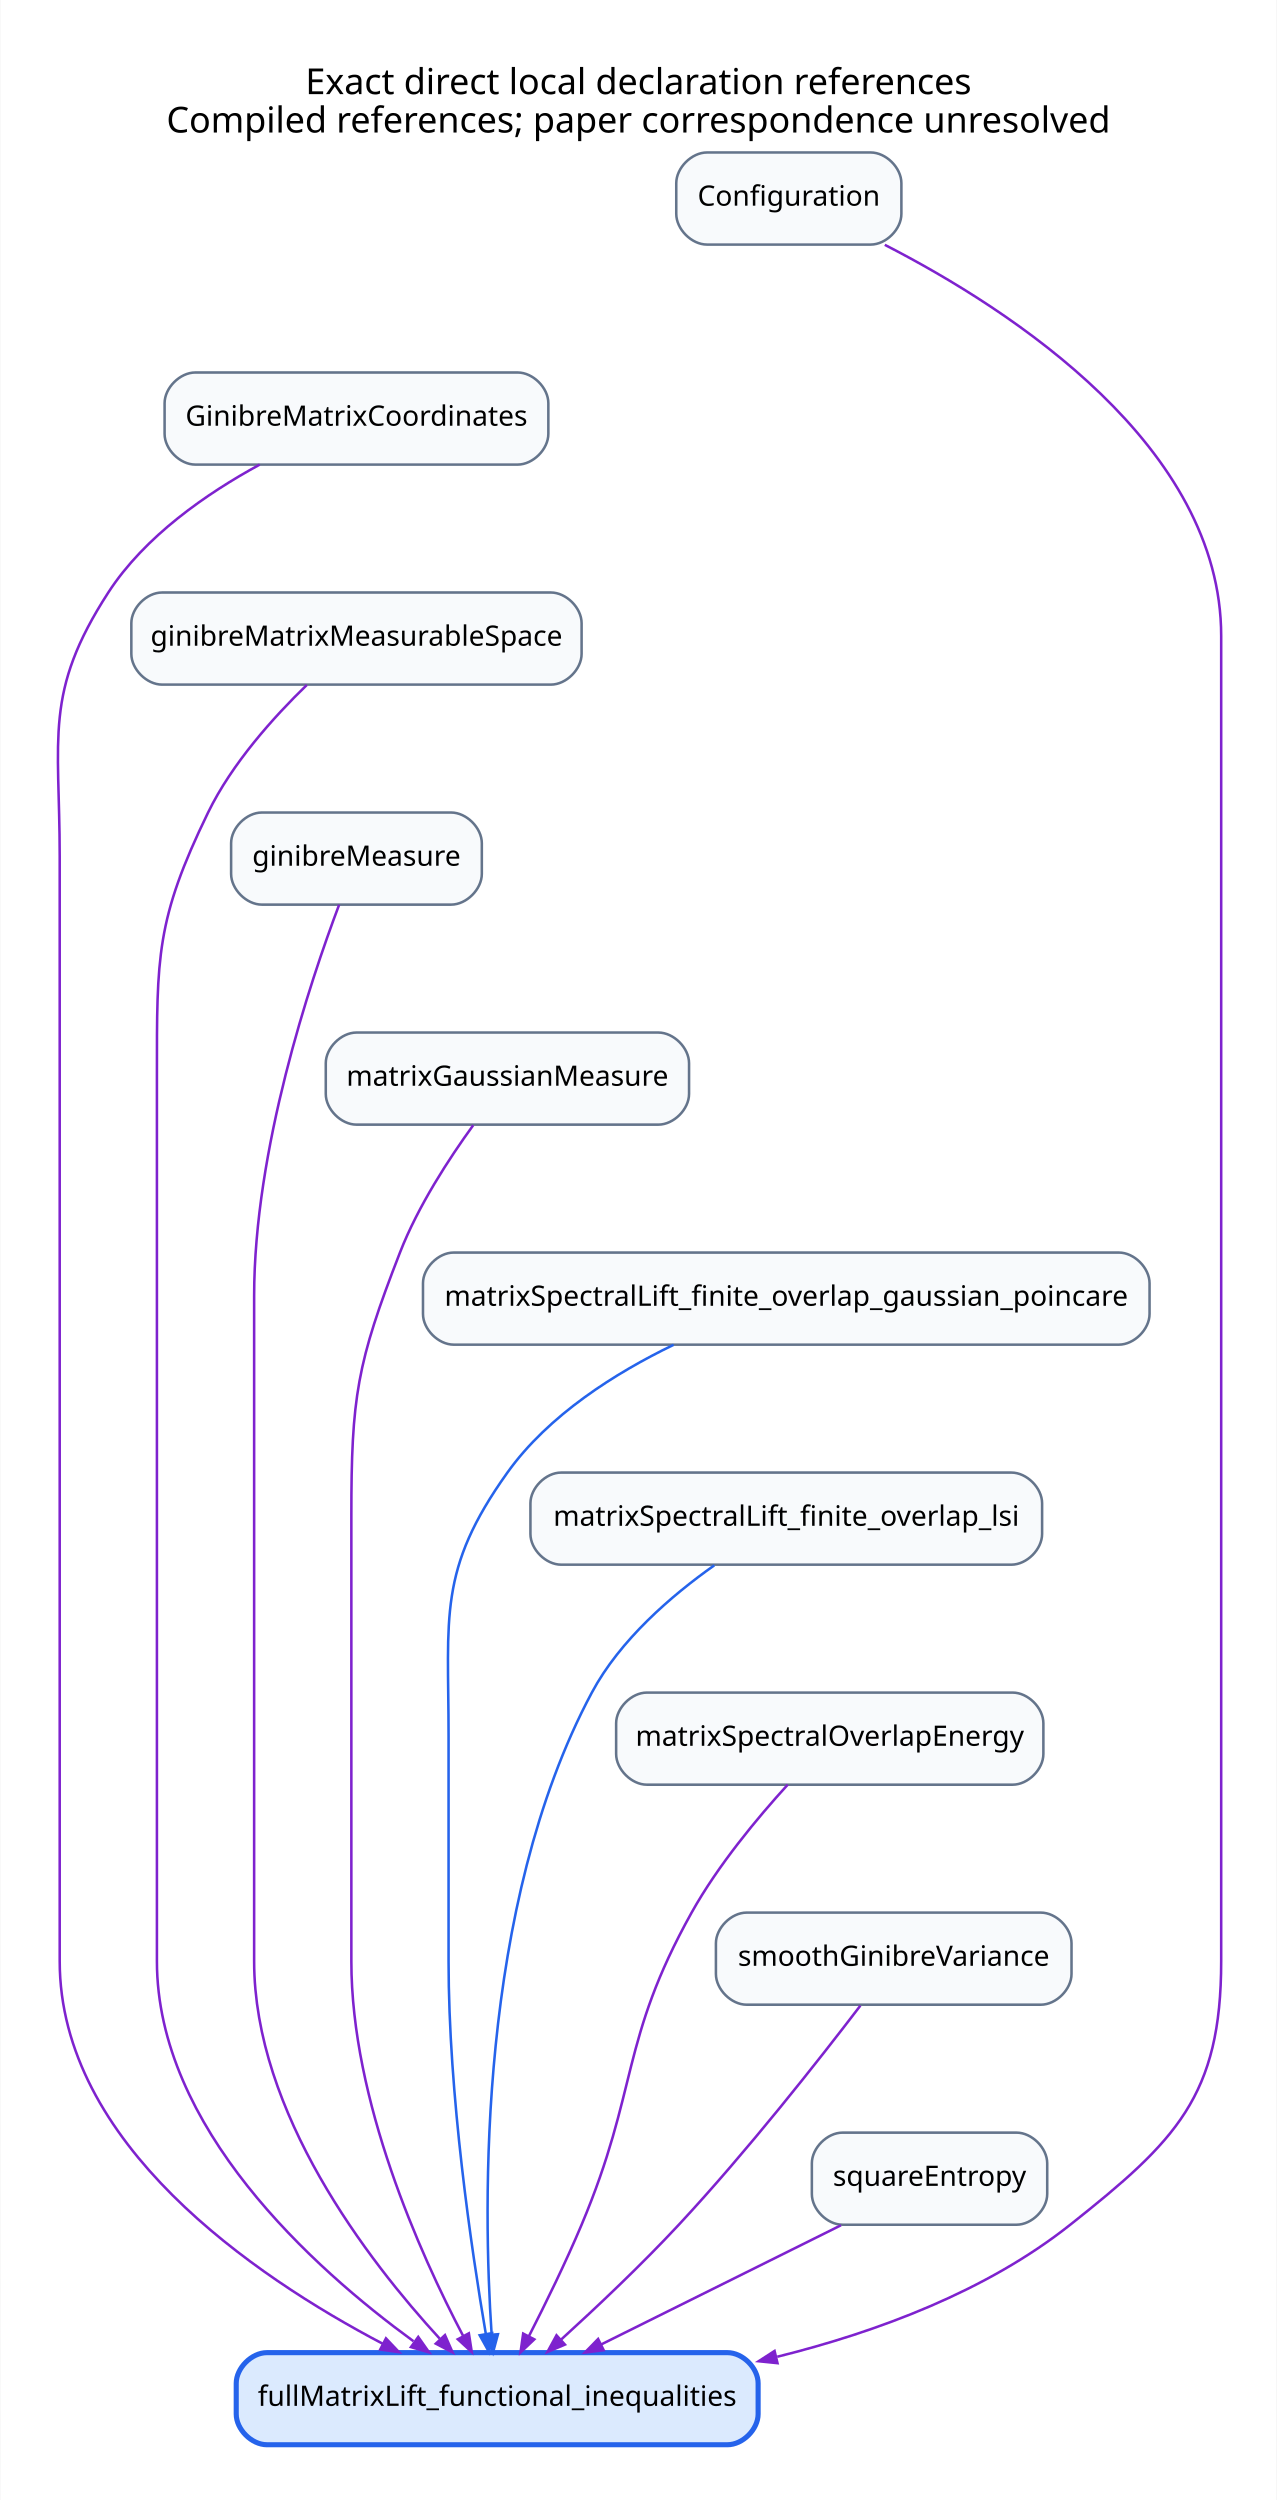
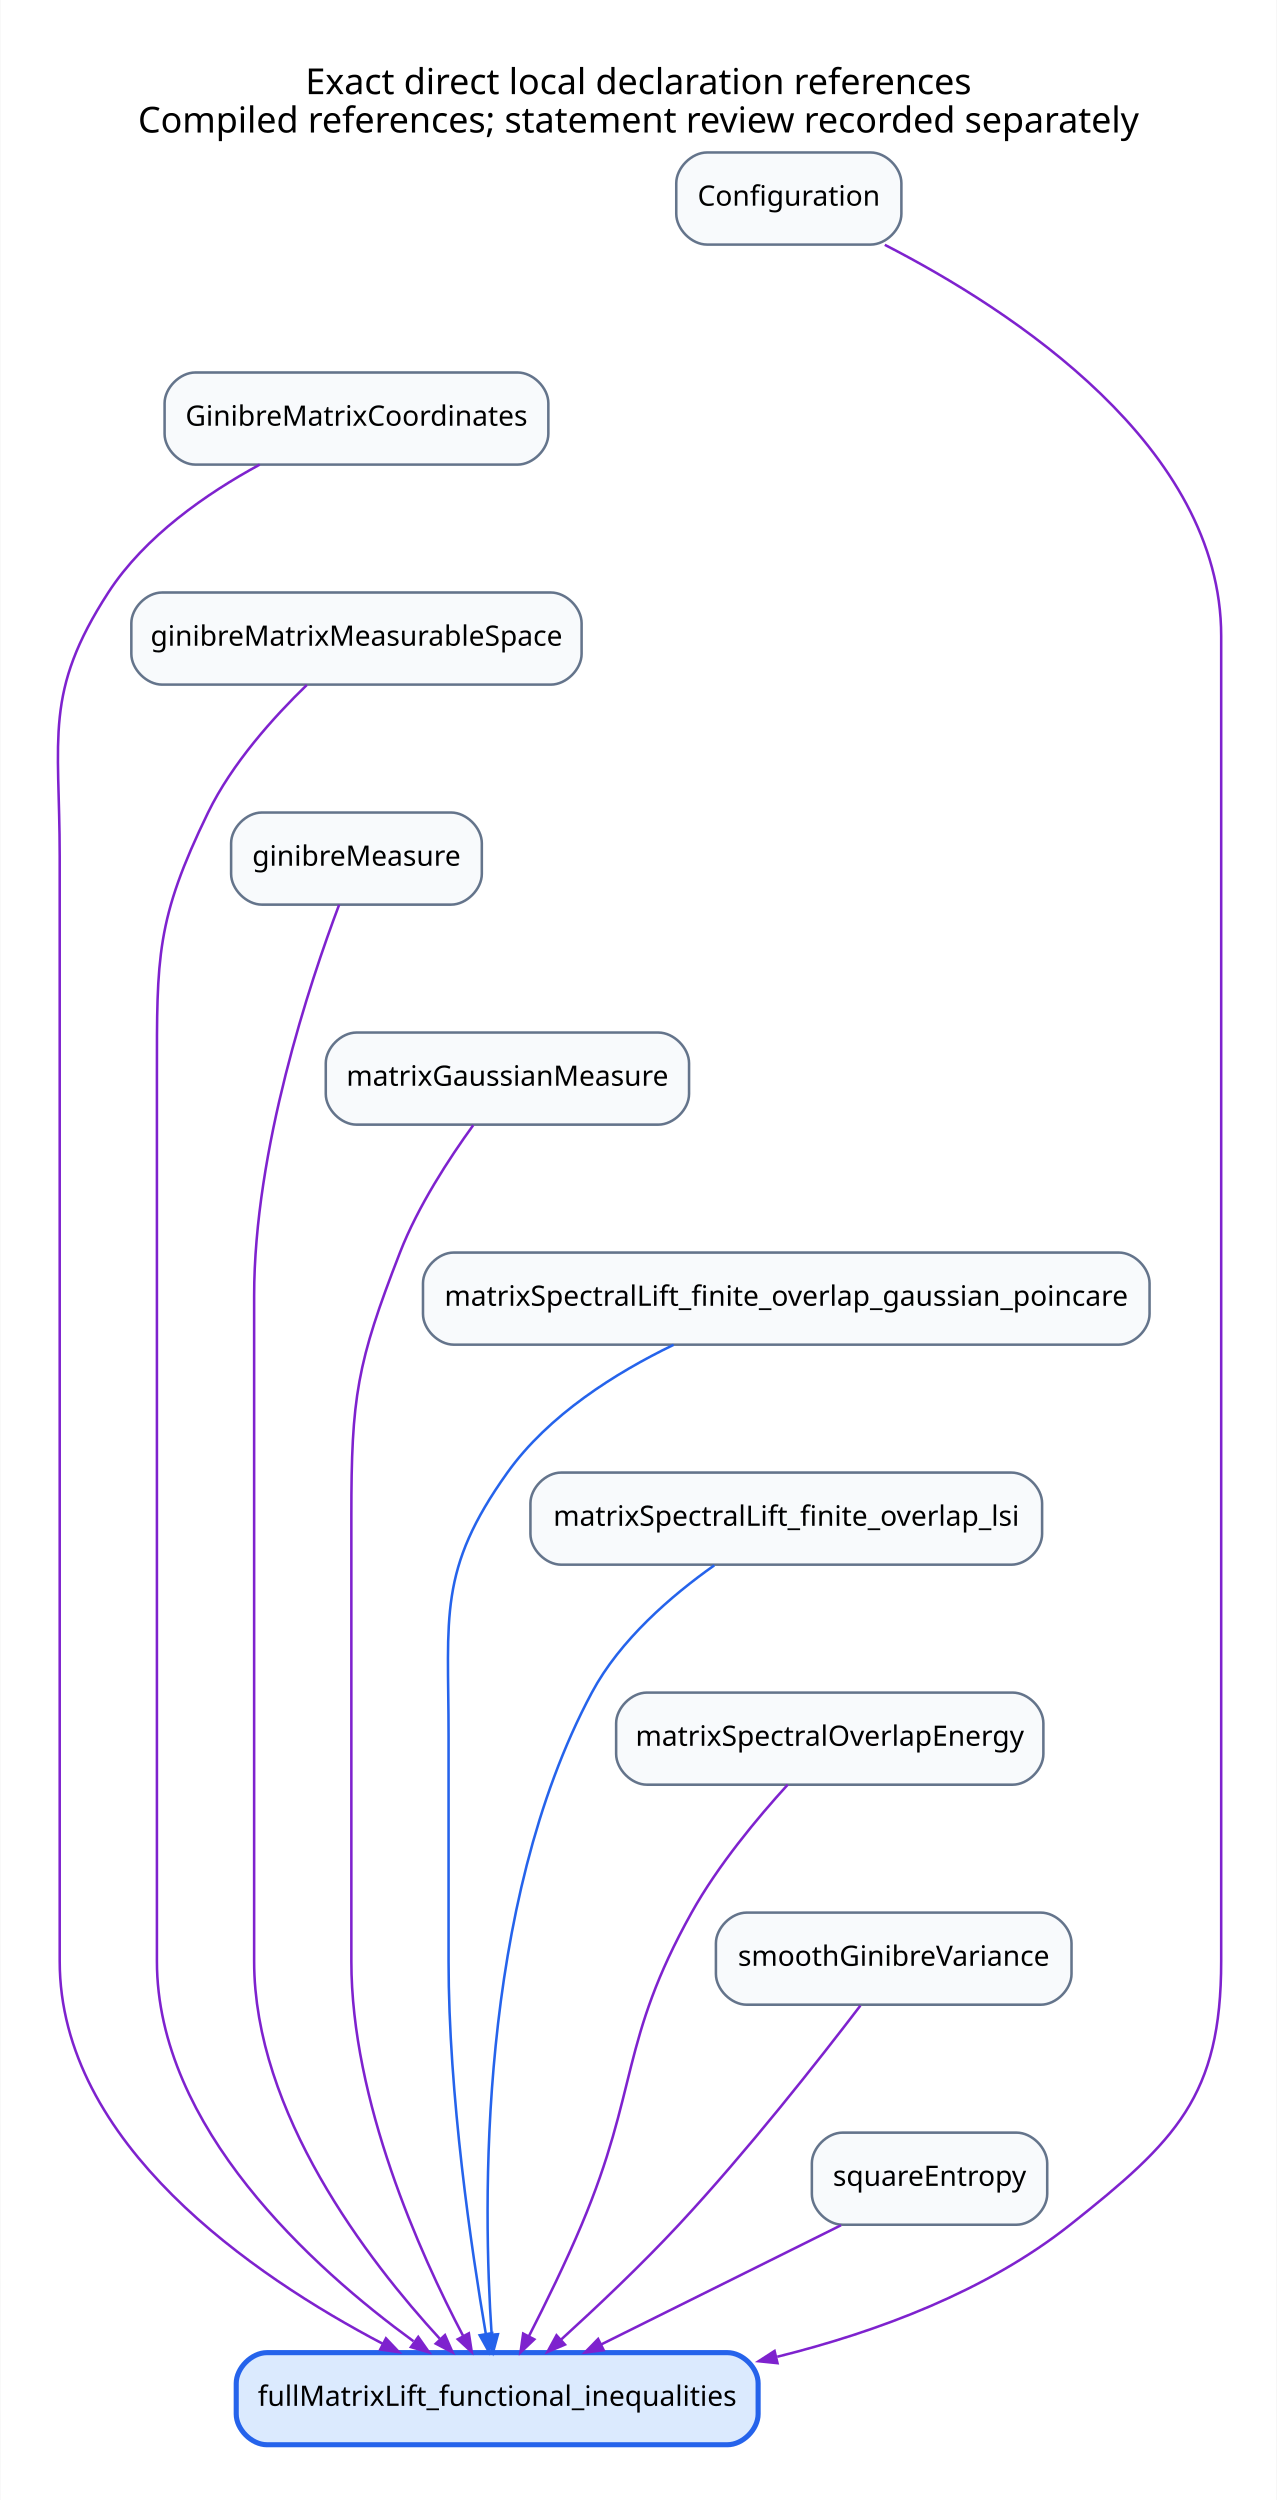
<svg xmlns="http://www.w3.org/2000/svg" xmlns:xlink="http://www.w3.org/1999/xlink" width="499pt" height="977pt" viewBox="0.00 0.00 498.77 977.20">
  <g id="graph0" class="graph" transform="scale(1 1) rotate(0) translate(21.6 955.6)">
    <polygon fill="white" stroke="transparent" points="-21.6,21.6 -21.6,-955.6 477.17,-955.6 477.17,21.6 -21.6,21.6" />
    <text text-anchor="middle" x="227.79" y="-918.8" font-family="sans-serif" font-size="14.00">Exact direct local declaration references</text>
-     <text text-anchor="middle" x="227.79" y="-903.8" font-family="sans-serif" font-size="14.00">Compiled references; paper correspondence unresolved</text>
+     <text text-anchor="middle" x="227.79" y="-903.8" font-family="sans-serif" font-size="14.00">Compiled references; statement review recorded separately</text>
    <g id="node1" class="node">
      <path fill="#f8fafc" stroke="#64748b" d="M318.57,-896C318.57,-896 254.57,-896 254.57,-896 248.57,-896 242.57,-890 242.57,-884 242.57,-884 242.57,-872 242.57,-872 242.57,-866 248.57,-860 254.57,-860 254.57,-860 318.57,-860 318.57,-860 324.57,-860 330.57,-866 330.57,-872 330.57,-872 330.57,-884 330.57,-884 330.57,-890 324.57,-896 318.57,-896" />
      <text text-anchor="middle" x="286.57" y="-875.2" font-family="sans-serif" font-size="11.00">Configuration</text>
    </g>
    <g id="node2" class="node">
      <path fill="#f8fafc" stroke="#64748b" d="M180.57,-810C180.57,-810 54.57,-810 54.57,-810 48.57,-810 42.57,-804 42.57,-798 42.57,-798 42.57,-786 42.57,-786 42.57,-780 48.57,-774 54.57,-774 54.57,-774 180.57,-774 180.57,-774 186.57,-774 192.57,-780 192.57,-786 192.57,-786 192.57,-798 192.57,-798 192.57,-804 186.57,-810 180.57,-810" />
      <text text-anchor="middle" x="117.57" y="-789.2" font-family="sans-serif" font-size="11.00">GinibreMatrixCoordinates</text>
    </g>
    <g id="node3" class="node">
      <path fill="#dbeafe" stroke="#2563eb" stroke-width="2" d="M262.57,-36C262.57,-36 82.57,-36 82.57,-36 76.57,-36 70.57,-30 70.57,-24 70.57,-24 70.57,-12 70.57,-12 70.57,-6 76.57,0 82.57,0 82.57,0 262.57,0 262.57,0 268.57,0 274.57,-6 274.57,-12 274.57,-12 274.57,-24 274.57,-24 274.57,-30 268.57,-36 262.57,-36" />
      <text text-anchor="middle" x="172.57" y="-15.2" font-family="sans-serif" font-size="11.00">fullMatrixLift_functional_inequalities</text>
    </g>
    <g id="edge1" class="edge">
      <g id="a_edge1">
        <a xlink:title="both">
          <path fill="none" stroke="#7e22ce" d="M324.08,-859.9C373.87,-834.33 455.57,-781.08 455.57,-707 455.57,-707 455.57,-707 455.57,-189 455.57,-136.24 437.9,-118.79 396.57,-86 363.87,-60.06 321.28,-44.14 282.04,-34.39" />
          <polygon fill="#7e22ce" stroke="#7e22ce" points="282.14,-31.89 274.76,-32.64 280.99,-36.66 282.14,-31.89" />
        </a>
      </g>
    </g>
    <g id="edge2" class="edge">
      <g id="a_edge2">
        <a xlink:title="both">
          <path fill="none" stroke="#7e22ce" d="M79.75,-774C59.06,-762.74 34.81,-745.99 20.57,-724 -4.72,-684.92 1.57,-667.55 1.57,-621 1.57,-621 1.57,-621 1.57,-189 1.57,-117.74 77.18,-66.09 127.84,-39.47" />
          <polygon fill="#7e22ce" stroke="#7e22ce" points="129.1,-41.58 134.2,-36.19 126.85,-37.22 129.1,-41.58" />
        </a>
      </g>
    </g>
    <g id="node4" class="node">
      <path fill="#f8fafc" stroke="#64748b" d="M193.57,-724C193.57,-724 41.57,-724 41.57,-724 35.57,-724 29.57,-718 29.57,-712 29.57,-712 29.57,-700 29.57,-700 29.57,-694 35.57,-688 41.57,-688 41.57,-688 193.57,-688 193.57,-688 199.57,-688 205.57,-694 205.57,-700 205.57,-700 205.57,-712 205.57,-712 205.57,-718 199.57,-724 193.57,-724" />
      <text text-anchor="middle" x="117.57" y="-703.2" font-family="sans-serif" font-size="11.00">ginibreMatrixMeasurableSpace</text>
    </g>
    <g id="edge3" class="edge">
      <g id="a_edge3">
        <a xlink:title="both">
          <path fill="none" stroke="#7e22ce" d="M98.16,-687.86C85.22,-675.33 68.93,-657.23 59.57,-638 39.18,-596.06 39.57,-581.63 39.57,-535 39.57,-535 39.57,-535 39.57,-189 39.57,-124.08 100.47,-69.18 139.85,-40.46" />
          <polygon fill="#7e22ce" stroke="#7e22ce" points="141.71,-42.15 145.98,-36.08 138.86,-38.16 141.71,-42.15" />
        </a>
      </g>
    </g>
    <g id="node5" class="node">
      <path fill="#f8fafc" stroke="#64748b" d="M154.57,-638C154.57,-638 80.57,-638 80.57,-638 74.57,-638 68.57,-632 68.57,-626 68.57,-626 68.57,-614 68.57,-614 68.57,-608 74.57,-602 80.57,-602 80.57,-602 154.57,-602 154.57,-602 160.57,-602 166.57,-608 166.57,-614 166.57,-614 166.57,-626 166.57,-626 166.57,-632 160.57,-638 154.57,-638" />
      <text text-anchor="middle" x="117.57" y="-617.2" font-family="sans-serif" font-size="11.00">ginibreMeasure</text>
    </g>
    <g id="edge4" class="edge">
      <g id="a_edge4">
        <a xlink:title="both">
          <path fill="none" stroke="#7e22ce" d="M110.79,-601.94C99.38,-571.66 77.57,-506.3 77.57,-449 77.57,-449 77.57,-449 77.57,-189 77.57,-129.8 122.02,-72.05 150.11,-41.46" />
          <polygon fill="#7e22ce" stroke="#7e22ce" points="152.16,-42.86 155.15,-36.08 148.58,-39.51 152.16,-42.86" />
        </a>
      </g>
    </g>
    <g id="node6" class="node">
      <path fill="#f8fafc" stroke="#64748b" d="M235.57,-552C235.57,-552 117.57,-552 117.57,-552 111.57,-552 105.57,-546 105.57,-540 105.57,-540 105.57,-528 105.57,-528 105.57,-522 111.57,-516 117.57,-516 117.57,-516 235.57,-516 235.57,-516 241.57,-516 247.57,-522 247.57,-528 247.57,-528 247.57,-540 247.57,-540 247.57,-546 241.57,-552 235.57,-552" />
      <text text-anchor="middle" x="176.57" y="-531.2" font-family="sans-serif" font-size="11.00">matrixGaussianMeasure</text>
    </g>
    <g id="edge5" class="edge">
      <g id="a_edge5">
        <a xlink:title="both">
          <path fill="none" stroke="#7e22ce" d="M163.21,-515.78C153.79,-502.79 141.64,-484.17 134.57,-466 117.69,-422.62 115.57,-409.55 115.57,-363 115.57,-363 115.57,-363 115.57,-189 115.57,-134.36 142.37,-74.74 159.21,-42.64" />
          <polygon fill="#7e22ce" stroke="#7e22ce" points="161.5,-43.55 162.64,-36.22 157.18,-41.24 161.5,-43.55" />
        </a>
      </g>
    </g>
    <g id="node7" class="node">
      <path fill="#f8fafc" stroke="#64748b" d="M415.57,-466C415.57,-466 155.57,-466 155.57,-466 149.57,-466 143.57,-460 143.57,-454 143.57,-454 143.57,-442 143.57,-442 143.57,-436 149.57,-430 155.57,-430 155.57,-430 415.57,-430 415.57,-430 421.57,-430 427.57,-436 427.57,-442 427.57,-442 427.57,-454 427.57,-454 427.57,-460 421.57,-466 415.57,-466" />
      <text text-anchor="middle" x="285.57" y="-445.2" font-family="sans-serif" font-size="11.00">matrixSpectralLift_finite_overlap_gaussian_poincare</text>
    </g>
    <g id="edge6" class="edge">
      <g id="a_edge6">
        <a xlink:title="value">
          <path fill="none" stroke="#2563eb" d="M241.55,-429.95C218.85,-418.97 192.63,-402.51 176.57,-380 149.33,-341.82 153.57,-323.91 153.57,-277 153.57,-277 153.57,-277 153.57,-189 153.57,-136.82 162.52,-76.18 168.14,-43.28" />
          <polygon fill="#2563eb" stroke="#2563eb" points="170.57,-43.62 169.35,-36.3 165.74,-42.78 170.57,-43.62" />
        </a>
      </g>
    </g>
    <g id="node8" class="node">
      <path fill="#f8fafc" stroke="#64748b" d="M373.57,-380C373.57,-380 197.57,-380 197.57,-380 191.57,-380 185.57,-374 185.57,-368 185.57,-368 185.57,-356 185.57,-356 185.57,-350 191.57,-344 197.57,-344 197.57,-344 373.57,-344 373.57,-344 379.57,-344 385.57,-350 385.57,-356 385.57,-356 385.57,-368 385.57,-368 385.57,-374 379.57,-380 373.57,-380" />
      <text text-anchor="middle" x="285.57" y="-359.2" font-family="sans-serif" font-size="11.00">matrixSpectralLift_finite_overlap_lsi</text>
    </g>
    <g id="edge7" class="edge">
      <g id="a_edge7">
        <a xlink:title="value">
          <path fill="none" stroke="#2563eb" d="M257.44,-343.75C240.69,-331.91 220.6,-314.63 209.57,-294 164.96,-210.56 167.02,-93.27 170.4,-43.2" />
          <polygon fill="#2563eb" stroke="#2563eb" points="172.86,-43.19 170.93,-36.03 167.97,-42.83 172.86,-43.19" />
        </a>
      </g>
    </g>
    <g id="node9" class="node">
      <path fill="#f8fafc" stroke="#64748b" d="M374.07,-294C374.07,-294 231.07,-294 231.07,-294 225.07,-294 219.07,-288 219.07,-282 219.07,-282 219.07,-270 219.07,-270 219.07,-264 225.07,-258 231.07,-258 231.07,-258 374.07,-258 374.07,-258 380.07,-258 386.07,-264 386.07,-270 386.07,-270 386.07,-282 386.07,-282 386.07,-288 380.07,-294 374.07,-294" />
      <text text-anchor="middle" x="302.57" y="-273.2" font-family="sans-serif" font-size="11.00">matrixSpectralOverlapEnergy</text>
    </g>
    <g id="edge8" class="edge">
      <g id="a_edge8">
        <a xlink:title="both">
          <path fill="none" stroke="#7e22ce" d="M286.13,-258C274.39,-245.12 258.9,-226.53 248.57,-208 220.58,-157.79 227.87,-138.99 205.57,-86 199.36,-71.24 191.47,-55.13 184.96,-42.41" />
          <polygon fill="#7e22ce" stroke="#7e22ce" points="187.08,-41.19 181.69,-36.09 182.73,-43.44 187.08,-41.19" />
        </a>
      </g>
    </g>
    <g id="node10" class="node">
      <path fill="#f8fafc" stroke="#64748b" d="M385.07,-208C385.07,-208 270.07,-208 270.07,-208 264.07,-208 258.07,-202 258.07,-196 258.07,-196 258.07,-184 258.07,-184 258.07,-178 264.07,-172 270.07,-172 270.07,-172 385.07,-172 385.07,-172 391.07,-172 397.07,-178 397.07,-184 397.07,-184 397.07,-196 397.07,-196 397.07,-202 391.07,-208 385.07,-208" />
      <text text-anchor="middle" x="327.57" y="-187.2" font-family="sans-serif" font-size="11.00">smoothGinibreVariance</text>
    </g>
    <g id="edge9" class="edge">
      <g id="a_edge9">
        <a xlink:title="both">
          <path fill="none" stroke="#7e22ce" d="M314.55,-171.66C298.57,-150.72 270.29,-114.72 243.57,-86 229,-70.33 211.53,-53.83 197.57,-41.12" />
          <polygon fill="#7e22ce" stroke="#7e22ce" points="199.05,-39.15 192.21,-36.27 195.76,-42.78 199.05,-39.15" />
        </a>
      </g>
    </g>
    <g id="node11" class="node">
      <path fill="#f8fafc" stroke="#64748b" d="M375.57,-122C375.57,-122 307.57,-122 307.57,-122 301.57,-122 295.57,-116 295.57,-110 295.57,-110 295.57,-98 295.57,-98 295.57,-92 301.57,-86 307.57,-86 307.57,-86 375.57,-86 375.57,-86 381.57,-86 387.57,-92 387.57,-98 387.57,-98 387.57,-110 387.57,-110 387.57,-116 381.57,-122 375.57,-122" />
      <text text-anchor="middle" x="341.57" y="-101.2" font-family="sans-serif" font-size="11.00">squareEntropy</text>
    </g>
    <g id="edge10" class="edge">
      <g id="a_edge10">
        <a xlink:title="both">
          <path fill="none" stroke="#7e22ce" d="M306.97,-85.8C279.76,-72.28 241.81,-53.41 213.17,-39.18" />
          <polygon fill="#7e22ce" stroke="#7e22ce" points="214.2,-36.96 206.84,-36.03 212.02,-41.34 214.2,-36.96" />
        </a>
      </g>
    </g>
  </g>
</svg>
